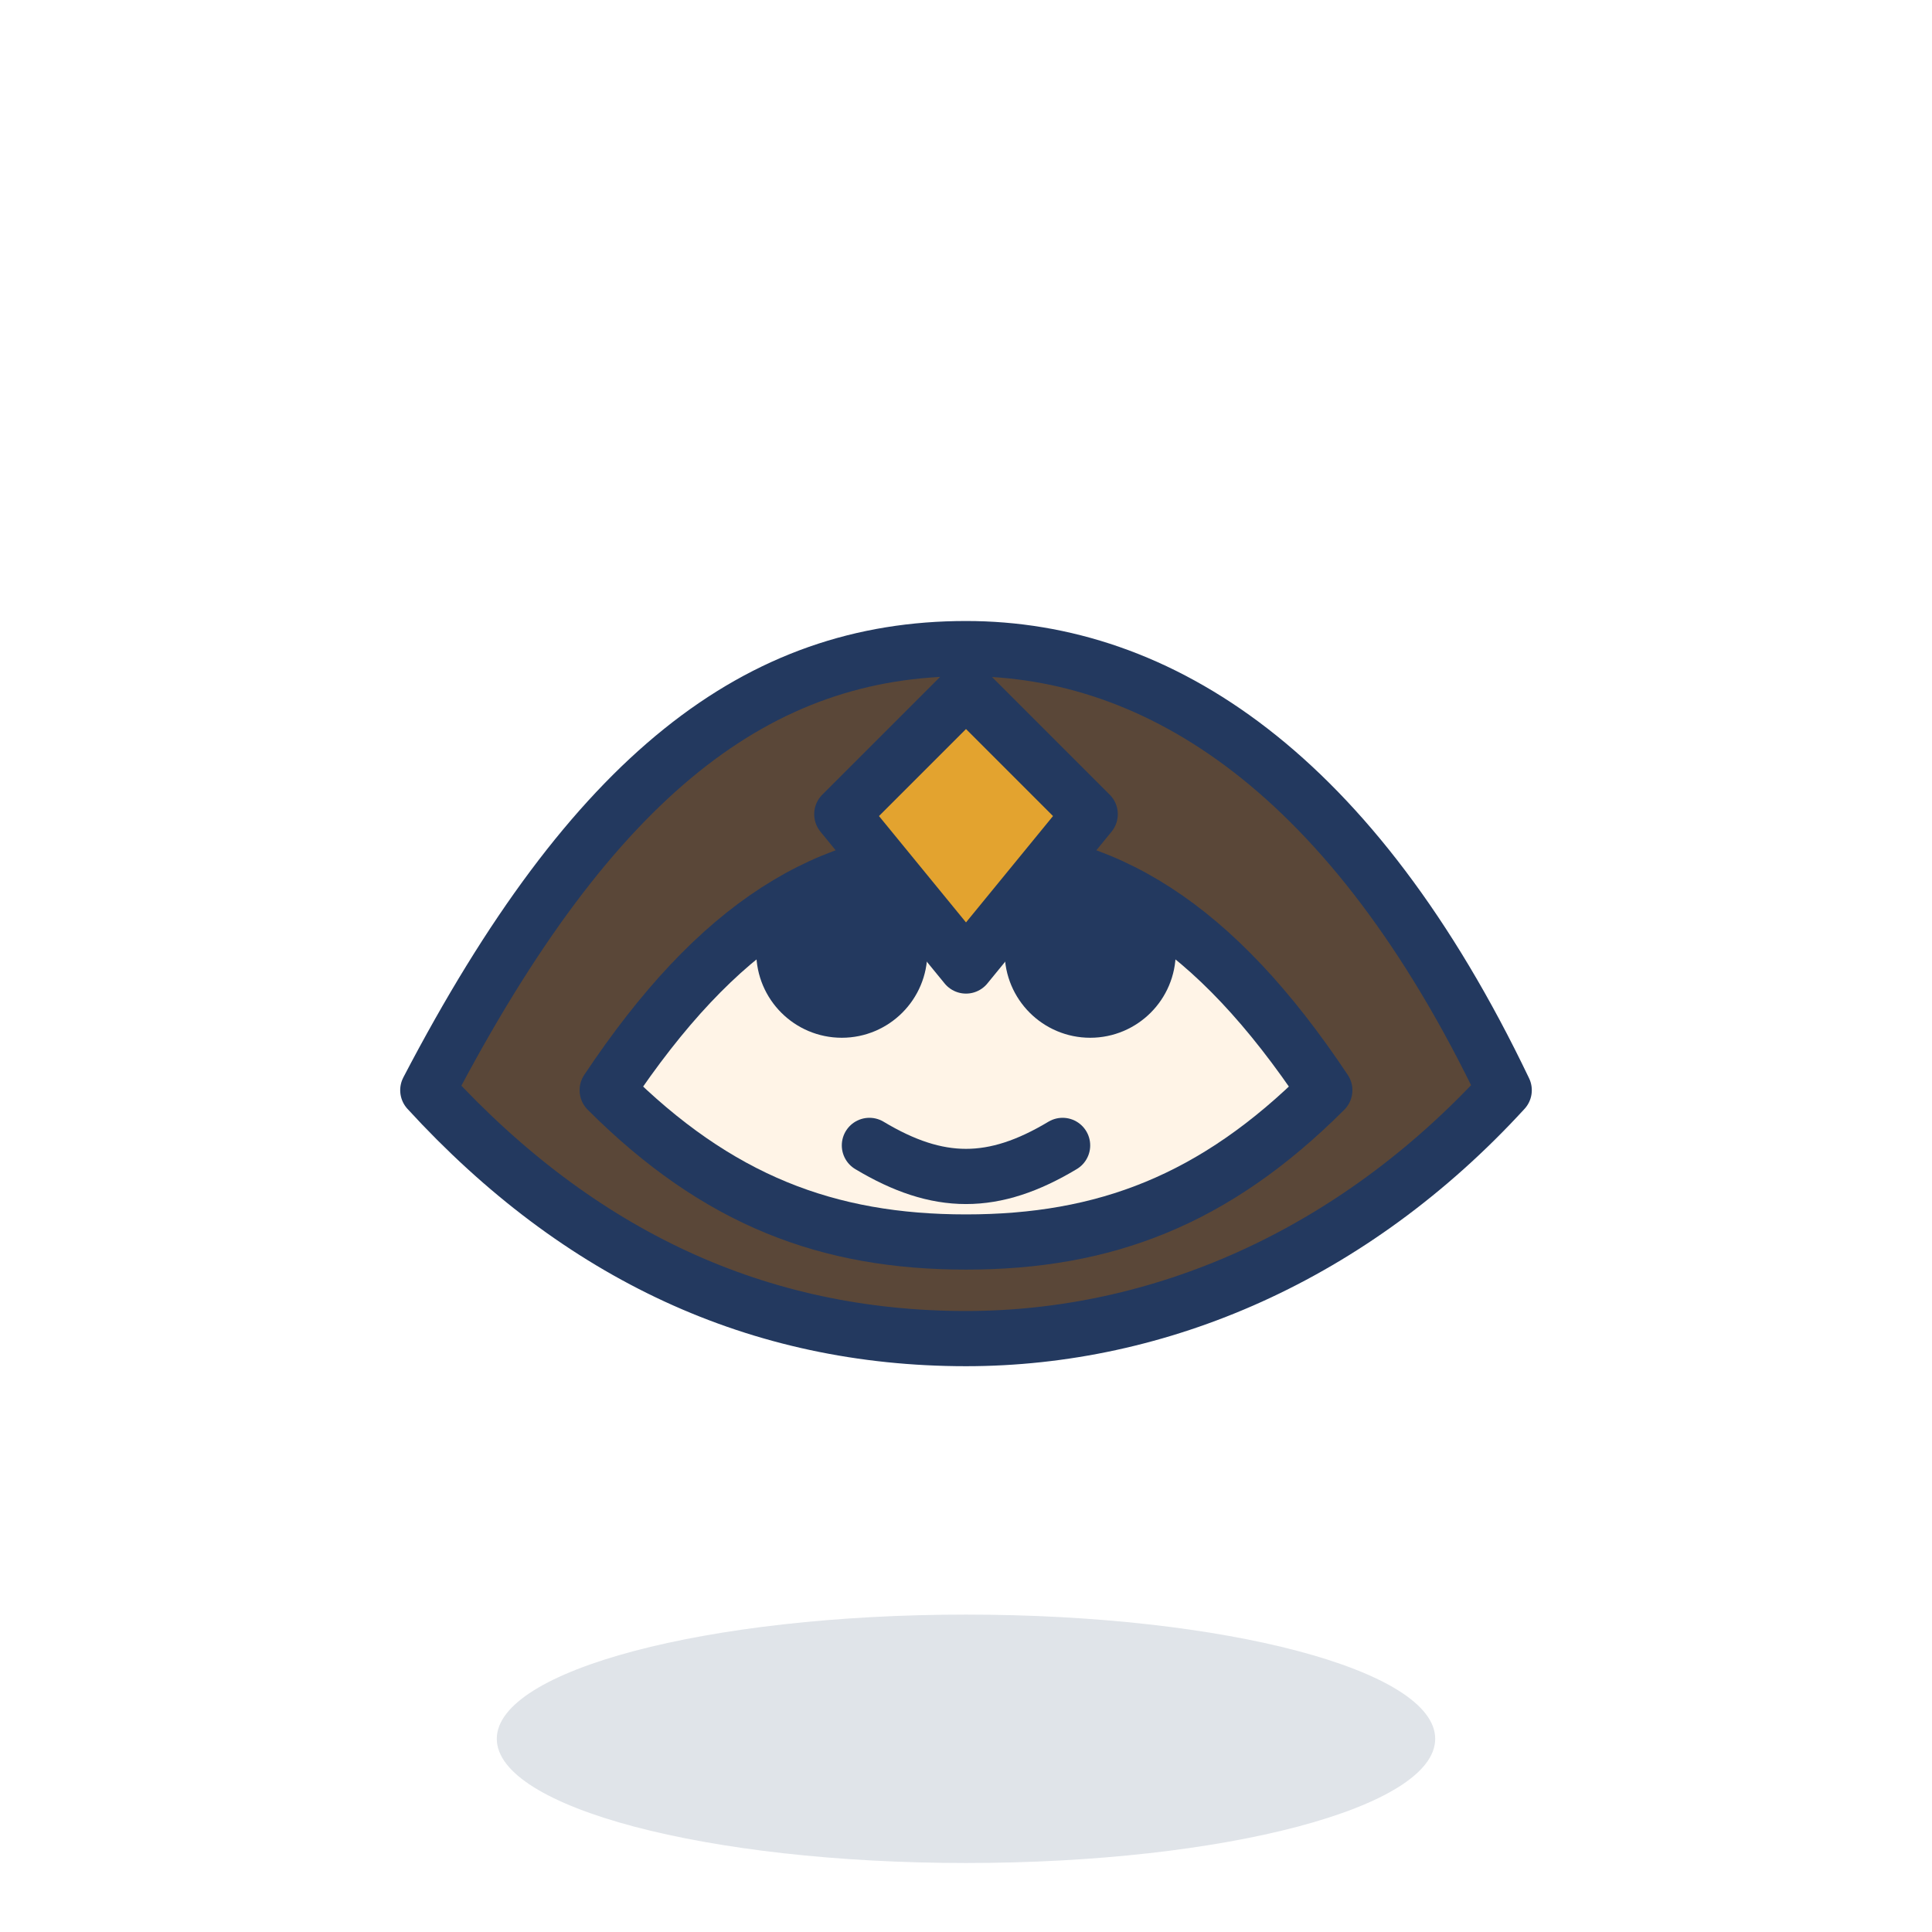
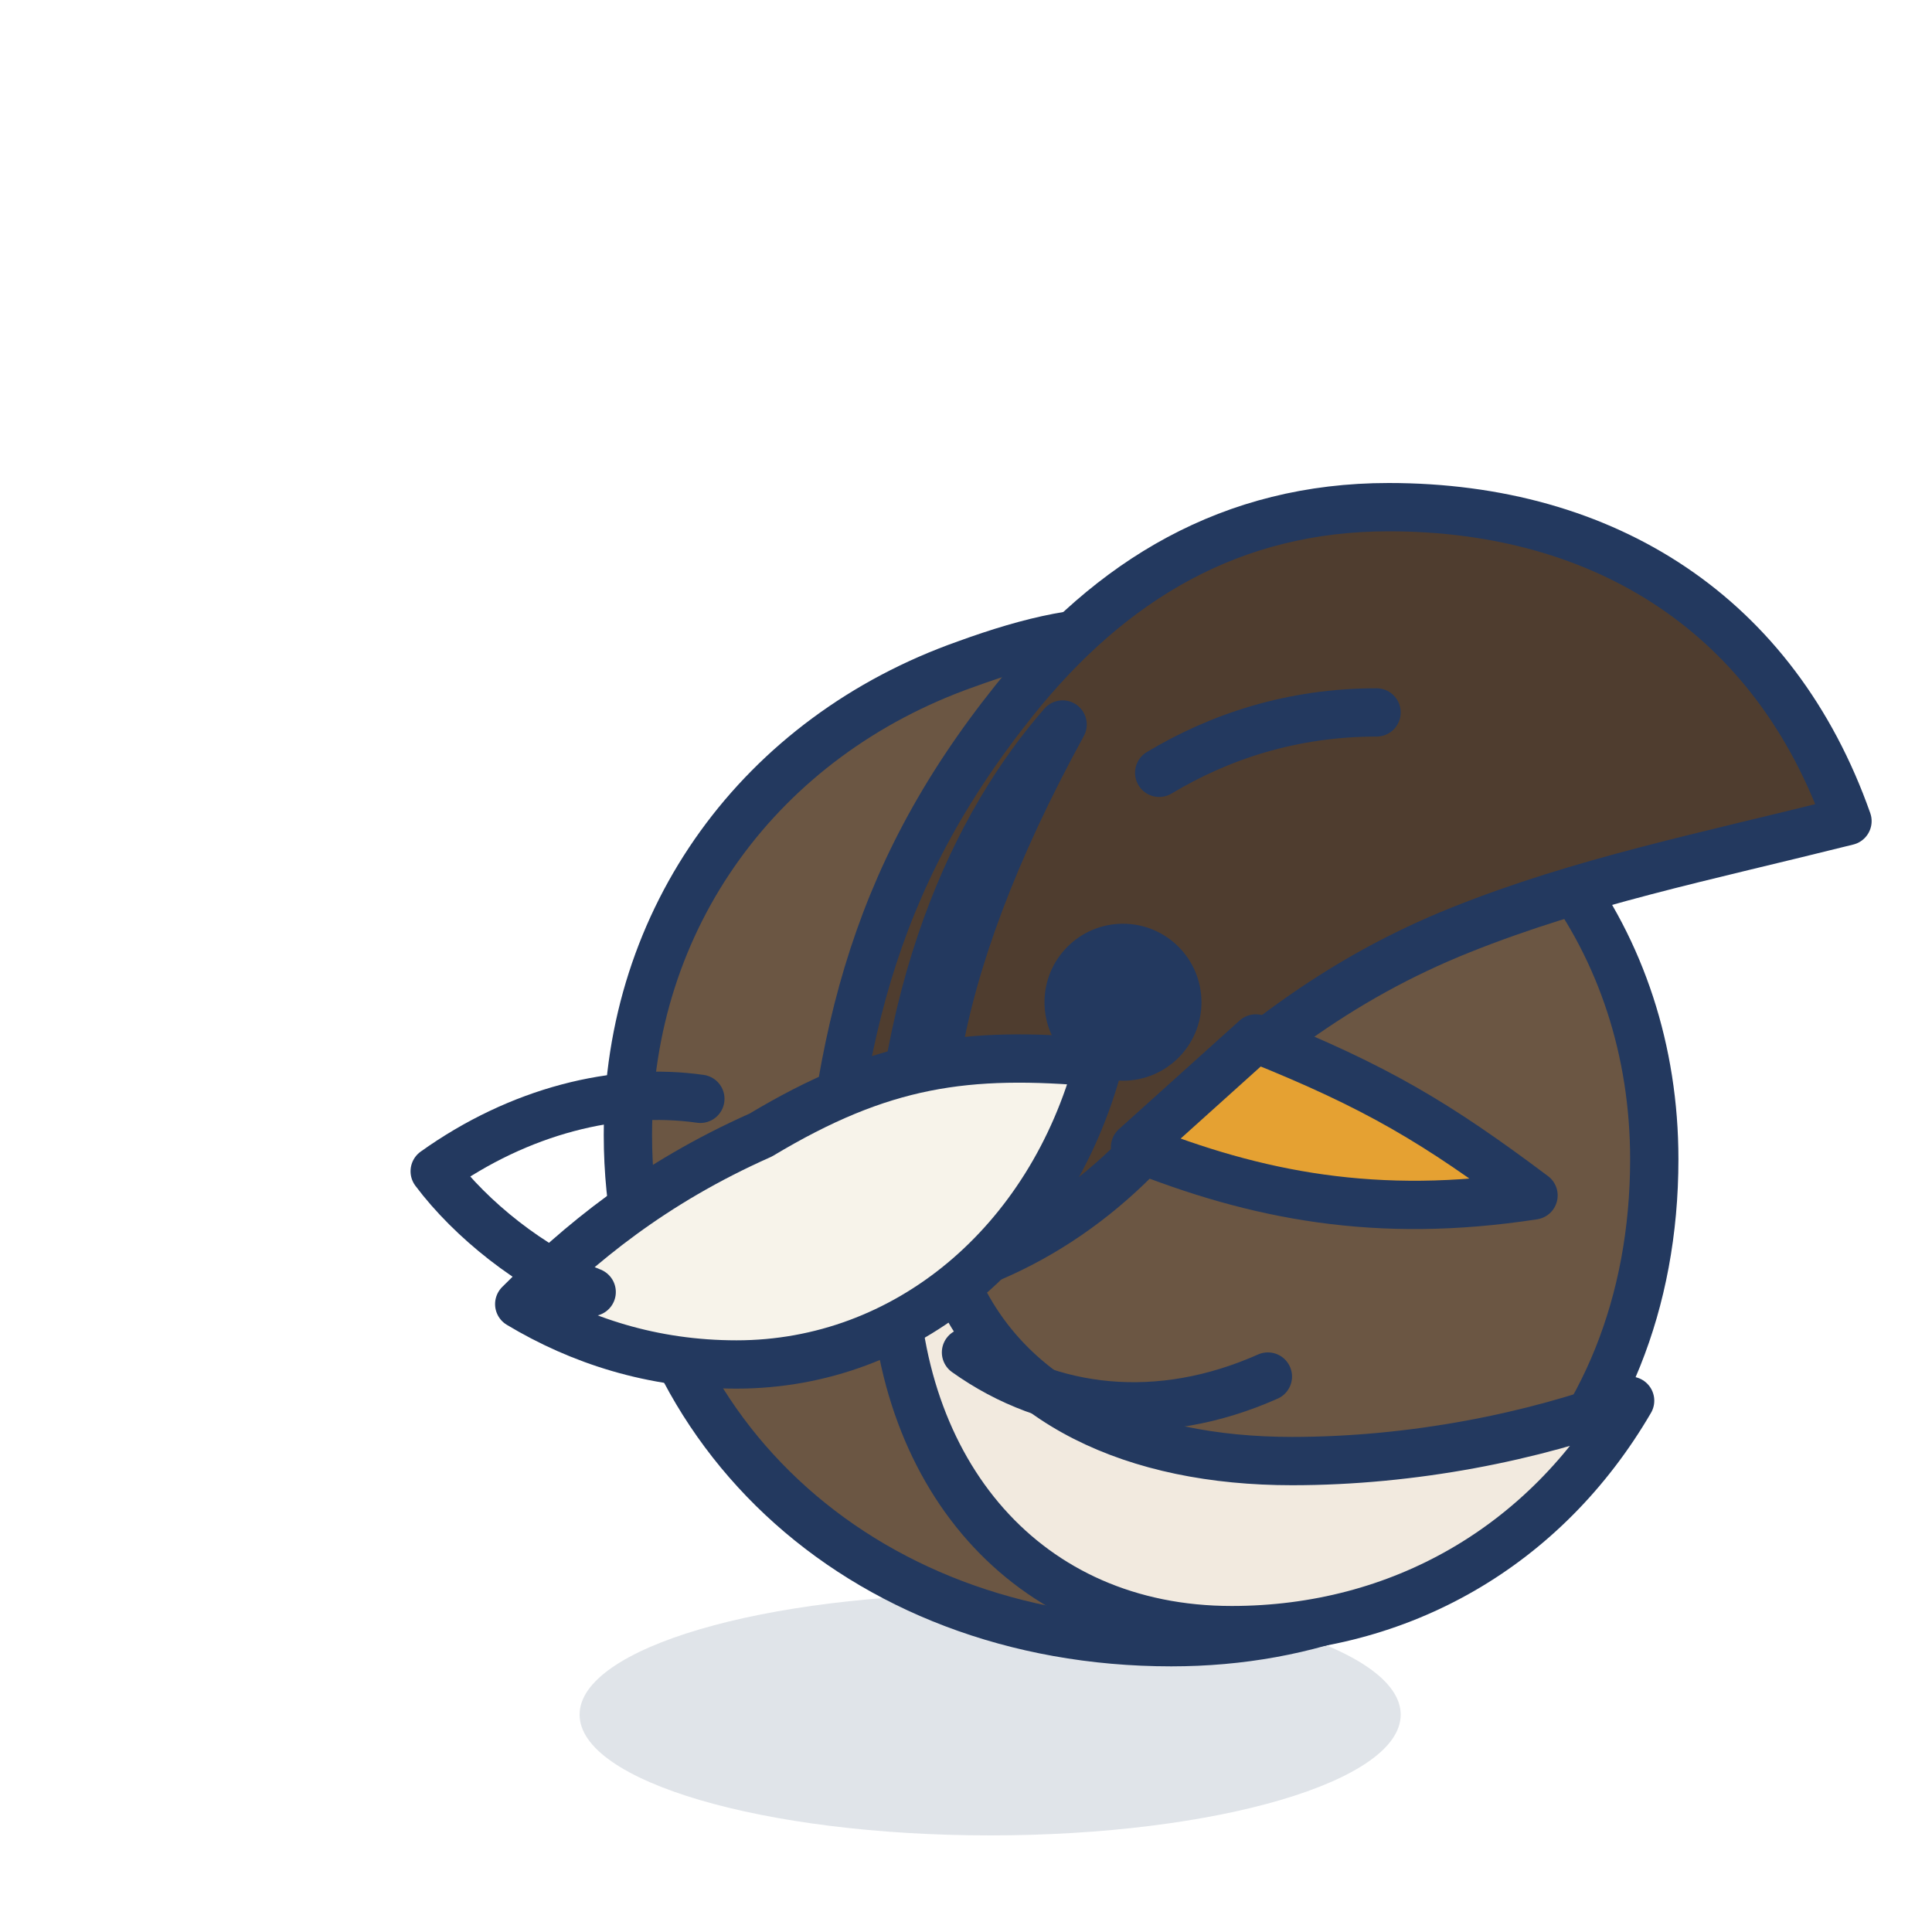
- <svg xmlns="http://www.w3.org/2000/svg" viewBox="0 0 140 140">
-   <ellipse cx="70" cy="126" rx="34" ry="9" fill="rgba(35,57,95,0.14)" />
+ <svg xmlns="http://www.w3.org/2000/svg" viewBox="0 0 160 160">
+   <ellipse cx="82" cy="142" rx="34" ry="10" fill="rgba(35,57,95,0.14)" />
  <g stroke="#23395f" stroke-width="4" stroke-linecap="round" stroke-linejoin="round">
-     <path d="M31 79c12-23 24-32 39-32 14 0 28 9 39 32-11 12-25 18-39 18-15 0-28-6-39-18z" fill="#5a4738" />
-     <path d="M44 79c8-12 16-17 26-17s18 5 26 17c-8 8-16 11-26 11s-18-3-26-11z" fill="#fff4e7" />
-     <path d="M61 59l9-9 9 9-9 11z" fill="#e3a32f" />
-     <circle cx="61" cy="69" r="4.2" fill="#23395f" />
-     <circle cx="79" cy="69" r="4.2" fill="#23395f" />
-     <path d="M63 83c5 3 9 3 14 0" fill="none" />
+     <path d="M108 58c18 5 29 20 29 38 0 24-17 40-40 40-26 0-45-18-45-42 0-18 11-33 28-39 11-4 18-4 28 3z" fill="#6b5643" />
+     <path d="M84 58c8-10 18-16 31-16 18 0 32 9 38 26-12 3-22 5-32 9-10 4-18 10-27 19-7 7-16 11-26 11 1-20 4-34 16-49z" fill="#4f3d2f" />
+     <path d="M88 60c-7 8-14 22-14 44 0 18 11 31 28 31 14 0 26-7 33-19-8 3-18 5-28 5-26 0-42-19-19-61z" fill="#f2eadf" />
+     <path d="M63 94c10-6 17-7 28-6-4 15-16 25-30 25-7 0-13-2-18-5 5-5 11-10 20-14z" fill="#f7f3ea" />
+     <path d="M58 91c-7-1-15 1-22 6 3 4 8 8 13 10" fill="none" />
+     <circle cx="93" cy="83" r="4.5" fill="#23395f" />
+     <path d="M104 86c10 4 15 7 23 13-13 2-23 0-33-4z" fill="#e5a132" />
+     <path d="M80 112c7 5 16 6 25 2" fill="none" />
+     <path d="M96 64c5-3 11-5 18-5" fill="none" />
  </g>
</svg>
